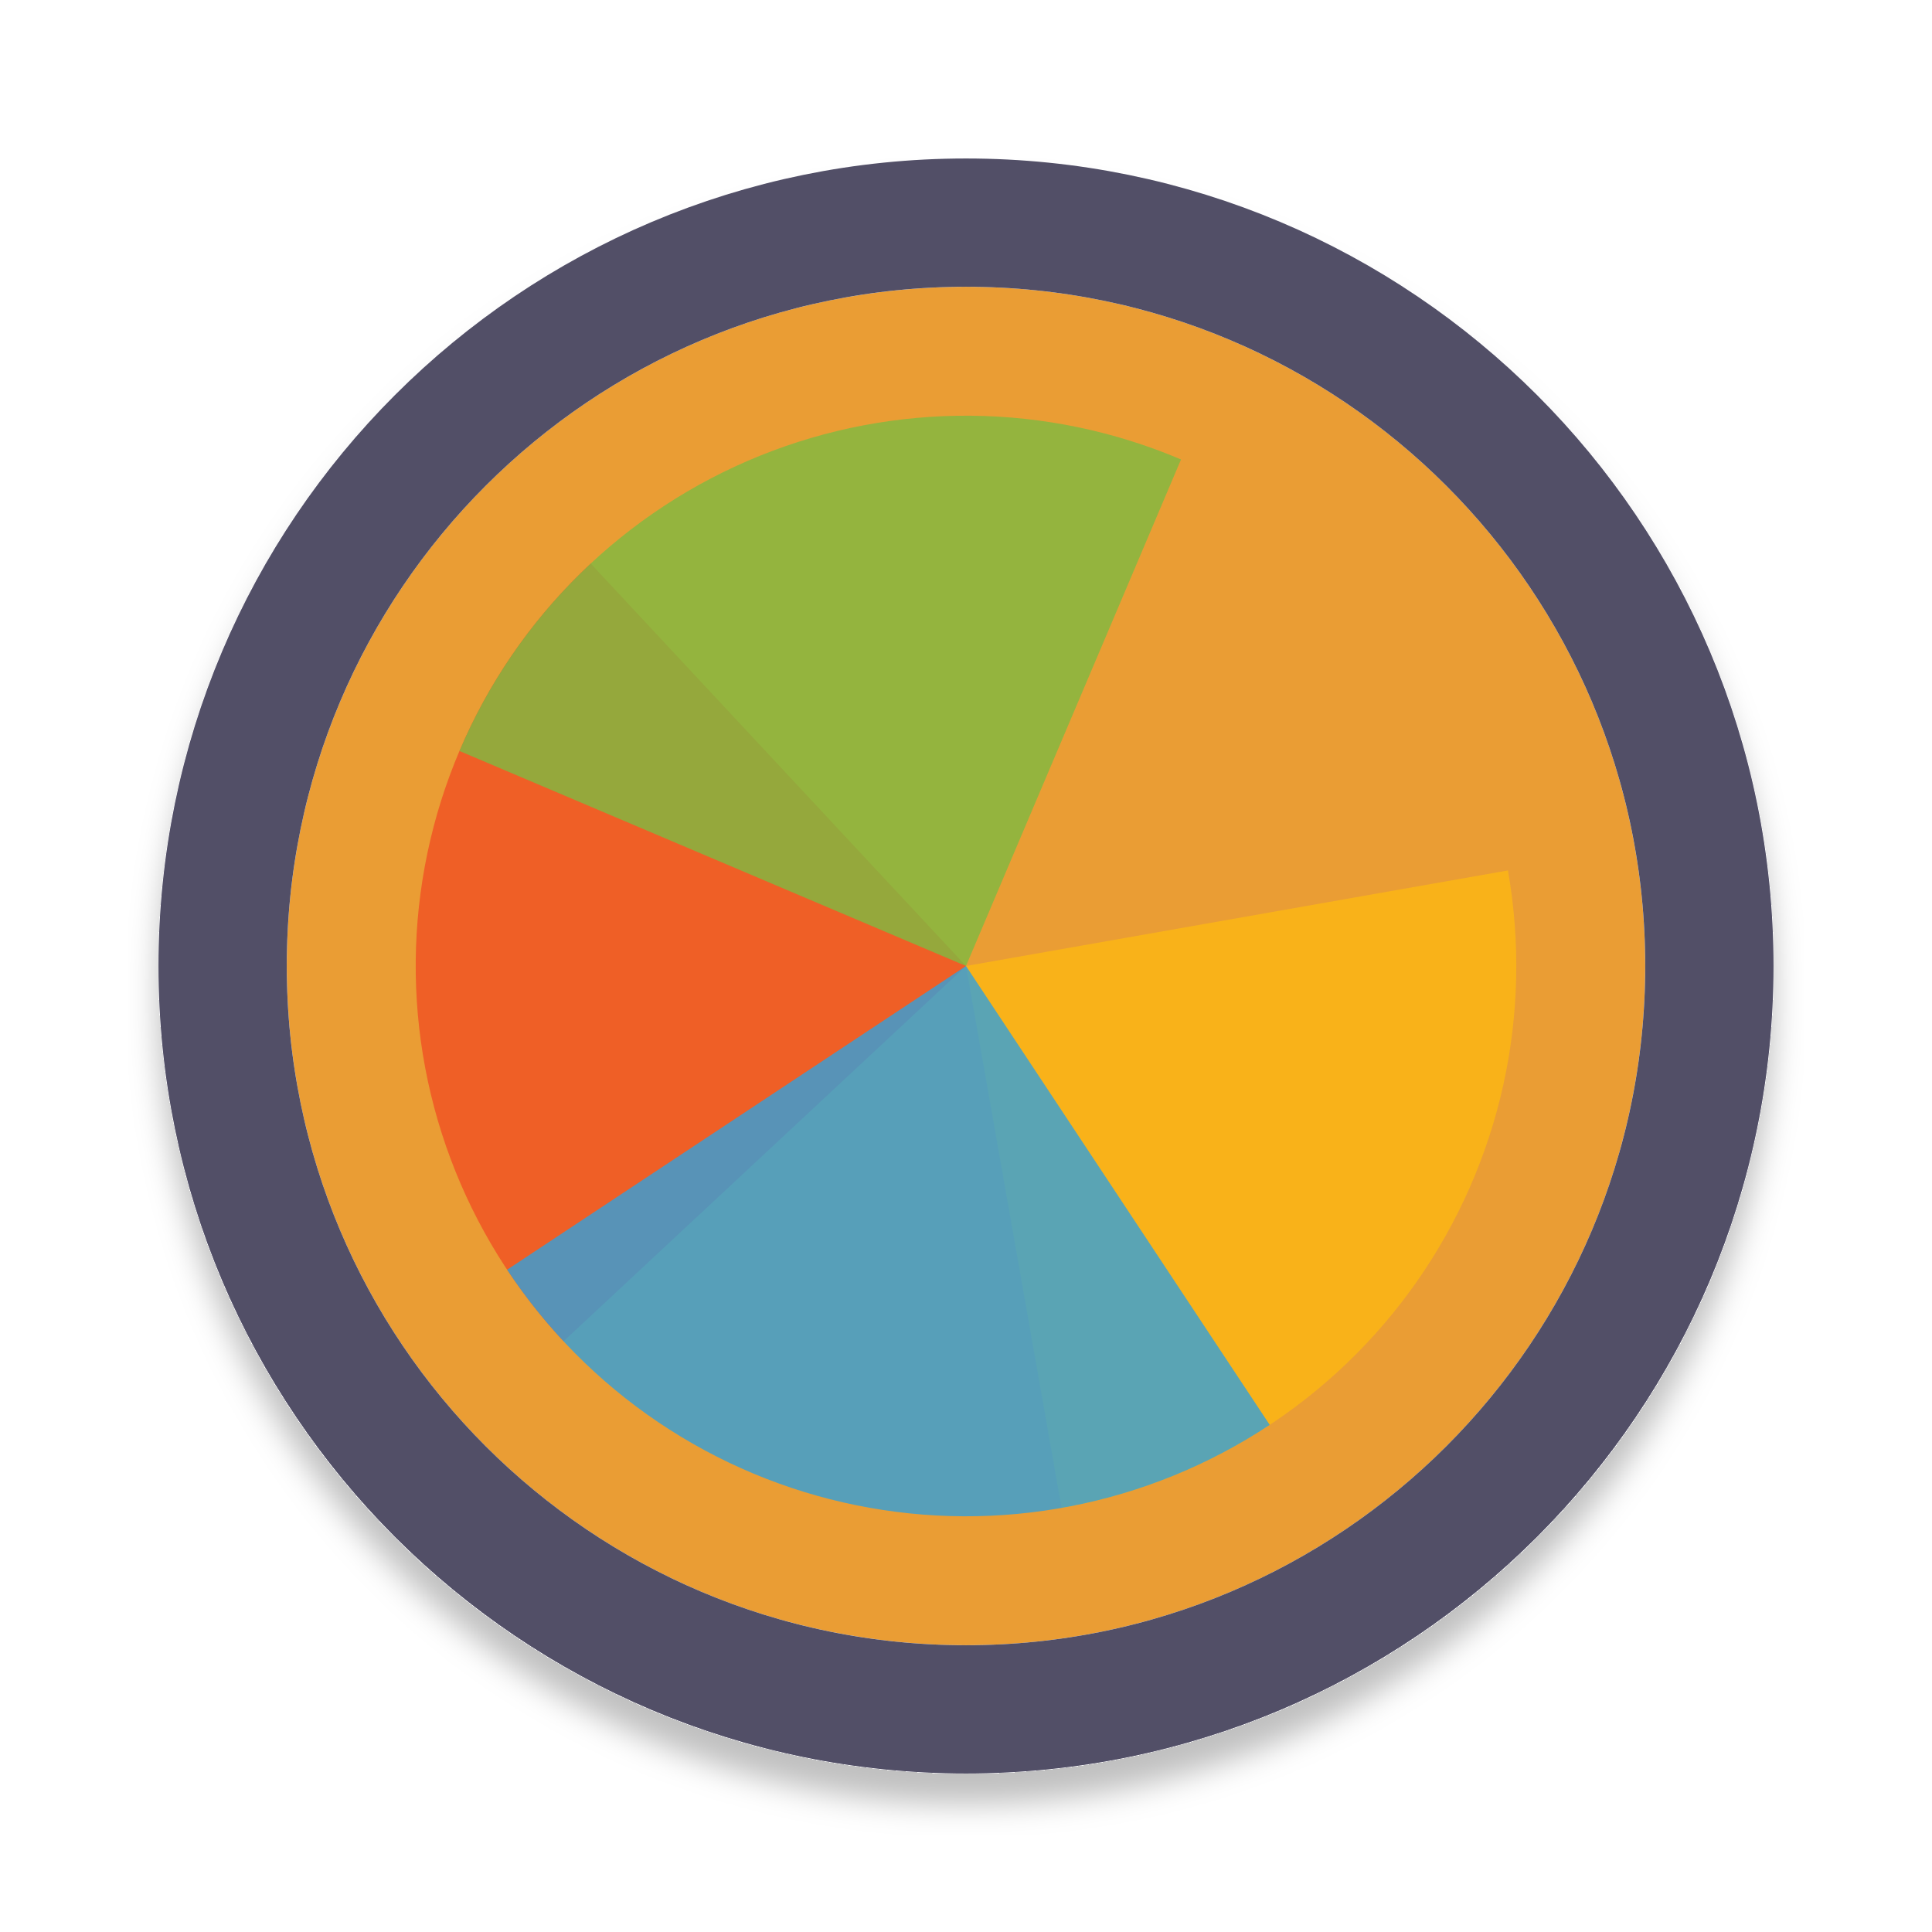
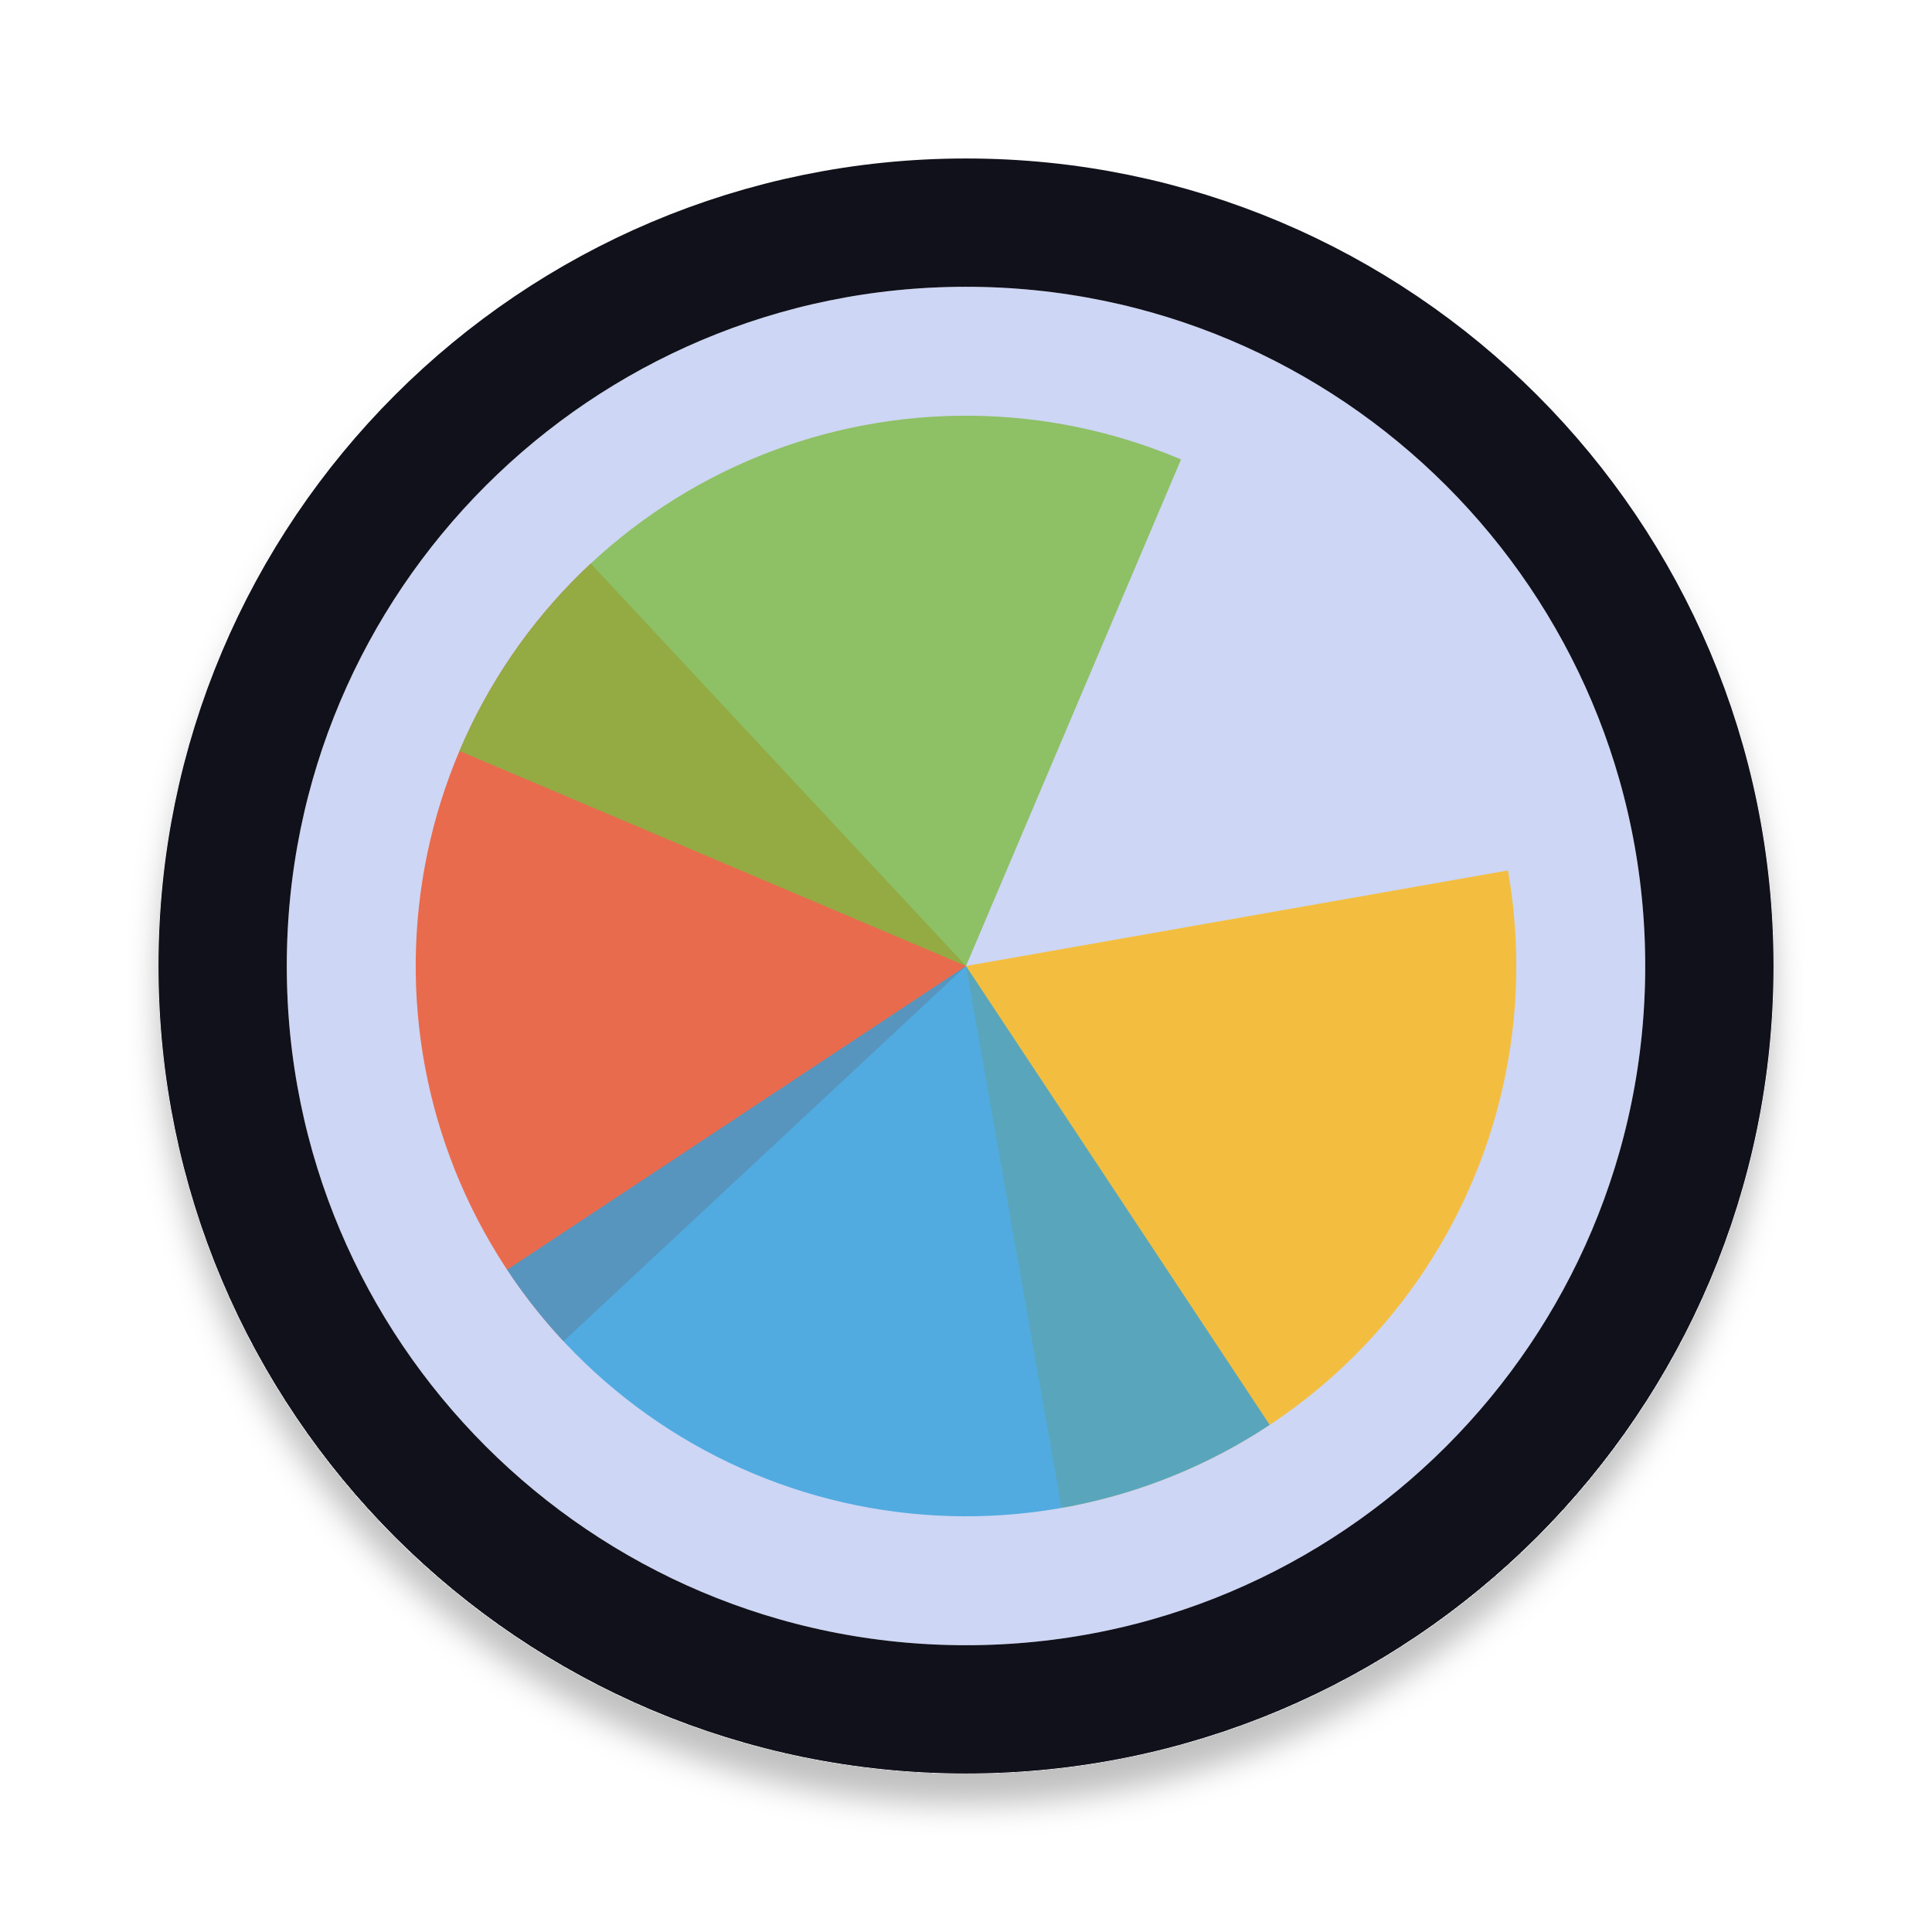
<svg xmlns="http://www.w3.org/2000/svg" width="128" height="128" viewBox="0 0 256 256" fill="none">
  <g filter="url(#filter0_d_3519_2690)">
-     <path d="M218 128C218 177.706 177.706 218 128 218C78.294 218 38 177.706 38 128C38 78.294 78.294 38 128 38C177.706 38 218 78.294 218 128Z" fill="#ea9d34" />
-     <path d="M128 226.5C182.4 226.5 226.5 182.4 226.5 128C226.5 73.6 182.4 29.5 128 29.5C73.6 29.5 29.5 73.6 29.5 128C29.5 182.4 73.6 226.5 128 226.5Z" stroke="#524f67" stroke-width="17" />
+     <path d="M218 128C218 177.706 177.706 218 128 218C78.294 218 38 177.706 38 128C38 78.294 78.294 38 128 38C177.706 38 218 78.294 218 128Z" fill="#cdd6f4" />
+     <path d="M128 226.5C182.4 226.5 226.5 182.4 226.5 128C226.5 73.6 182.4 29.5 128 29.5C73.6 29.5 29.5 73.6 29.5 128C29.5 182.4 73.6 226.5 128 226.5Z" stroke="#11111b" stroke-width="17" />
  </g>
  <path d="M74.671 177.729L128 128.001L78.27 74.671C71.266 81.202 65.618 89.048 61.647 97.761C57.676 106.475 55.46 115.885 55.126 125.455C54.791 135.025 56.345 144.567 59.699 153.536C63.052 162.505 68.14 170.726 74.671 177.729Z" fill="#F05024" fill-opacity="0.8" />
  <path d="M140.661 199.81L128 128L199.809 115.338C201.472 124.768 201.261 134.434 199.189 143.782C197.116 153.131 193.223 161.98 187.73 169.824C182.238 177.668 175.254 184.353 167.178 189.498C159.102 194.643 150.091 198.147 140.661 199.809L140.661 199.81Z" fill="#FCB813" fill-opacity="0.8" />
  <path d="M60.88 99.509L128 128L156.492 60.88C147.677 57.138 138.212 55.169 128.637 55.085C119.062 55.002 109.564 56.805 100.685 60.392C91.807 63.979 83.722 69.28 76.892 75.991C70.062 82.703 64.621 90.694 60.88 99.509Z" fill="#7EBA41" fill-opacity="0.8" />
  <path d="M67.195 168.245L128 128L168.245 188.804C160.26 194.089 151.312 197.75 141.913 199.577C132.513 201.404 122.846 201.362 113.462 199.453C104.079 197.544 95.163 193.805 87.225 188.451C79.287 183.096 72.481 176.23 67.195 168.245Z" fill="#32A0DA" fill-opacity="0.8" />
  <defs>
    <filter id="filter0_d_3519_2690" x="17" y="21" width="222" height="222" filterUnits="userSpaceOnUse" color-interpolation-filters="sRGB">
      <feFlood flood-opacity="0" result="BackgroundImageFix" />
      <feColorMatrix in="SourceAlpha" type="matrix" values="0 0 0 0 0 0 0 0 0 0 0 0 0 0 0 0 0 0 127 0" result="hardAlpha" />
      <feOffset dy="4" />
      <feGaussianBlur stdDeviation="2" />
      <feComposite in2="hardAlpha" operator="out" />
      <feColorMatrix type="matrix" values="0 0 0 0 0 0 0 0 0 0 0 0 0 0 0 0 0 0 0.25 0" />
      <feBlend mode="normal" in2="BackgroundImageFix" result="effect1_dropShadow_3519_2690" />
      <feBlend mode="normal" in="SourceGraphic" in2="effect1_dropShadow_3519_2690" result="shape" />
    </filter>
  </defs>
</svg>
